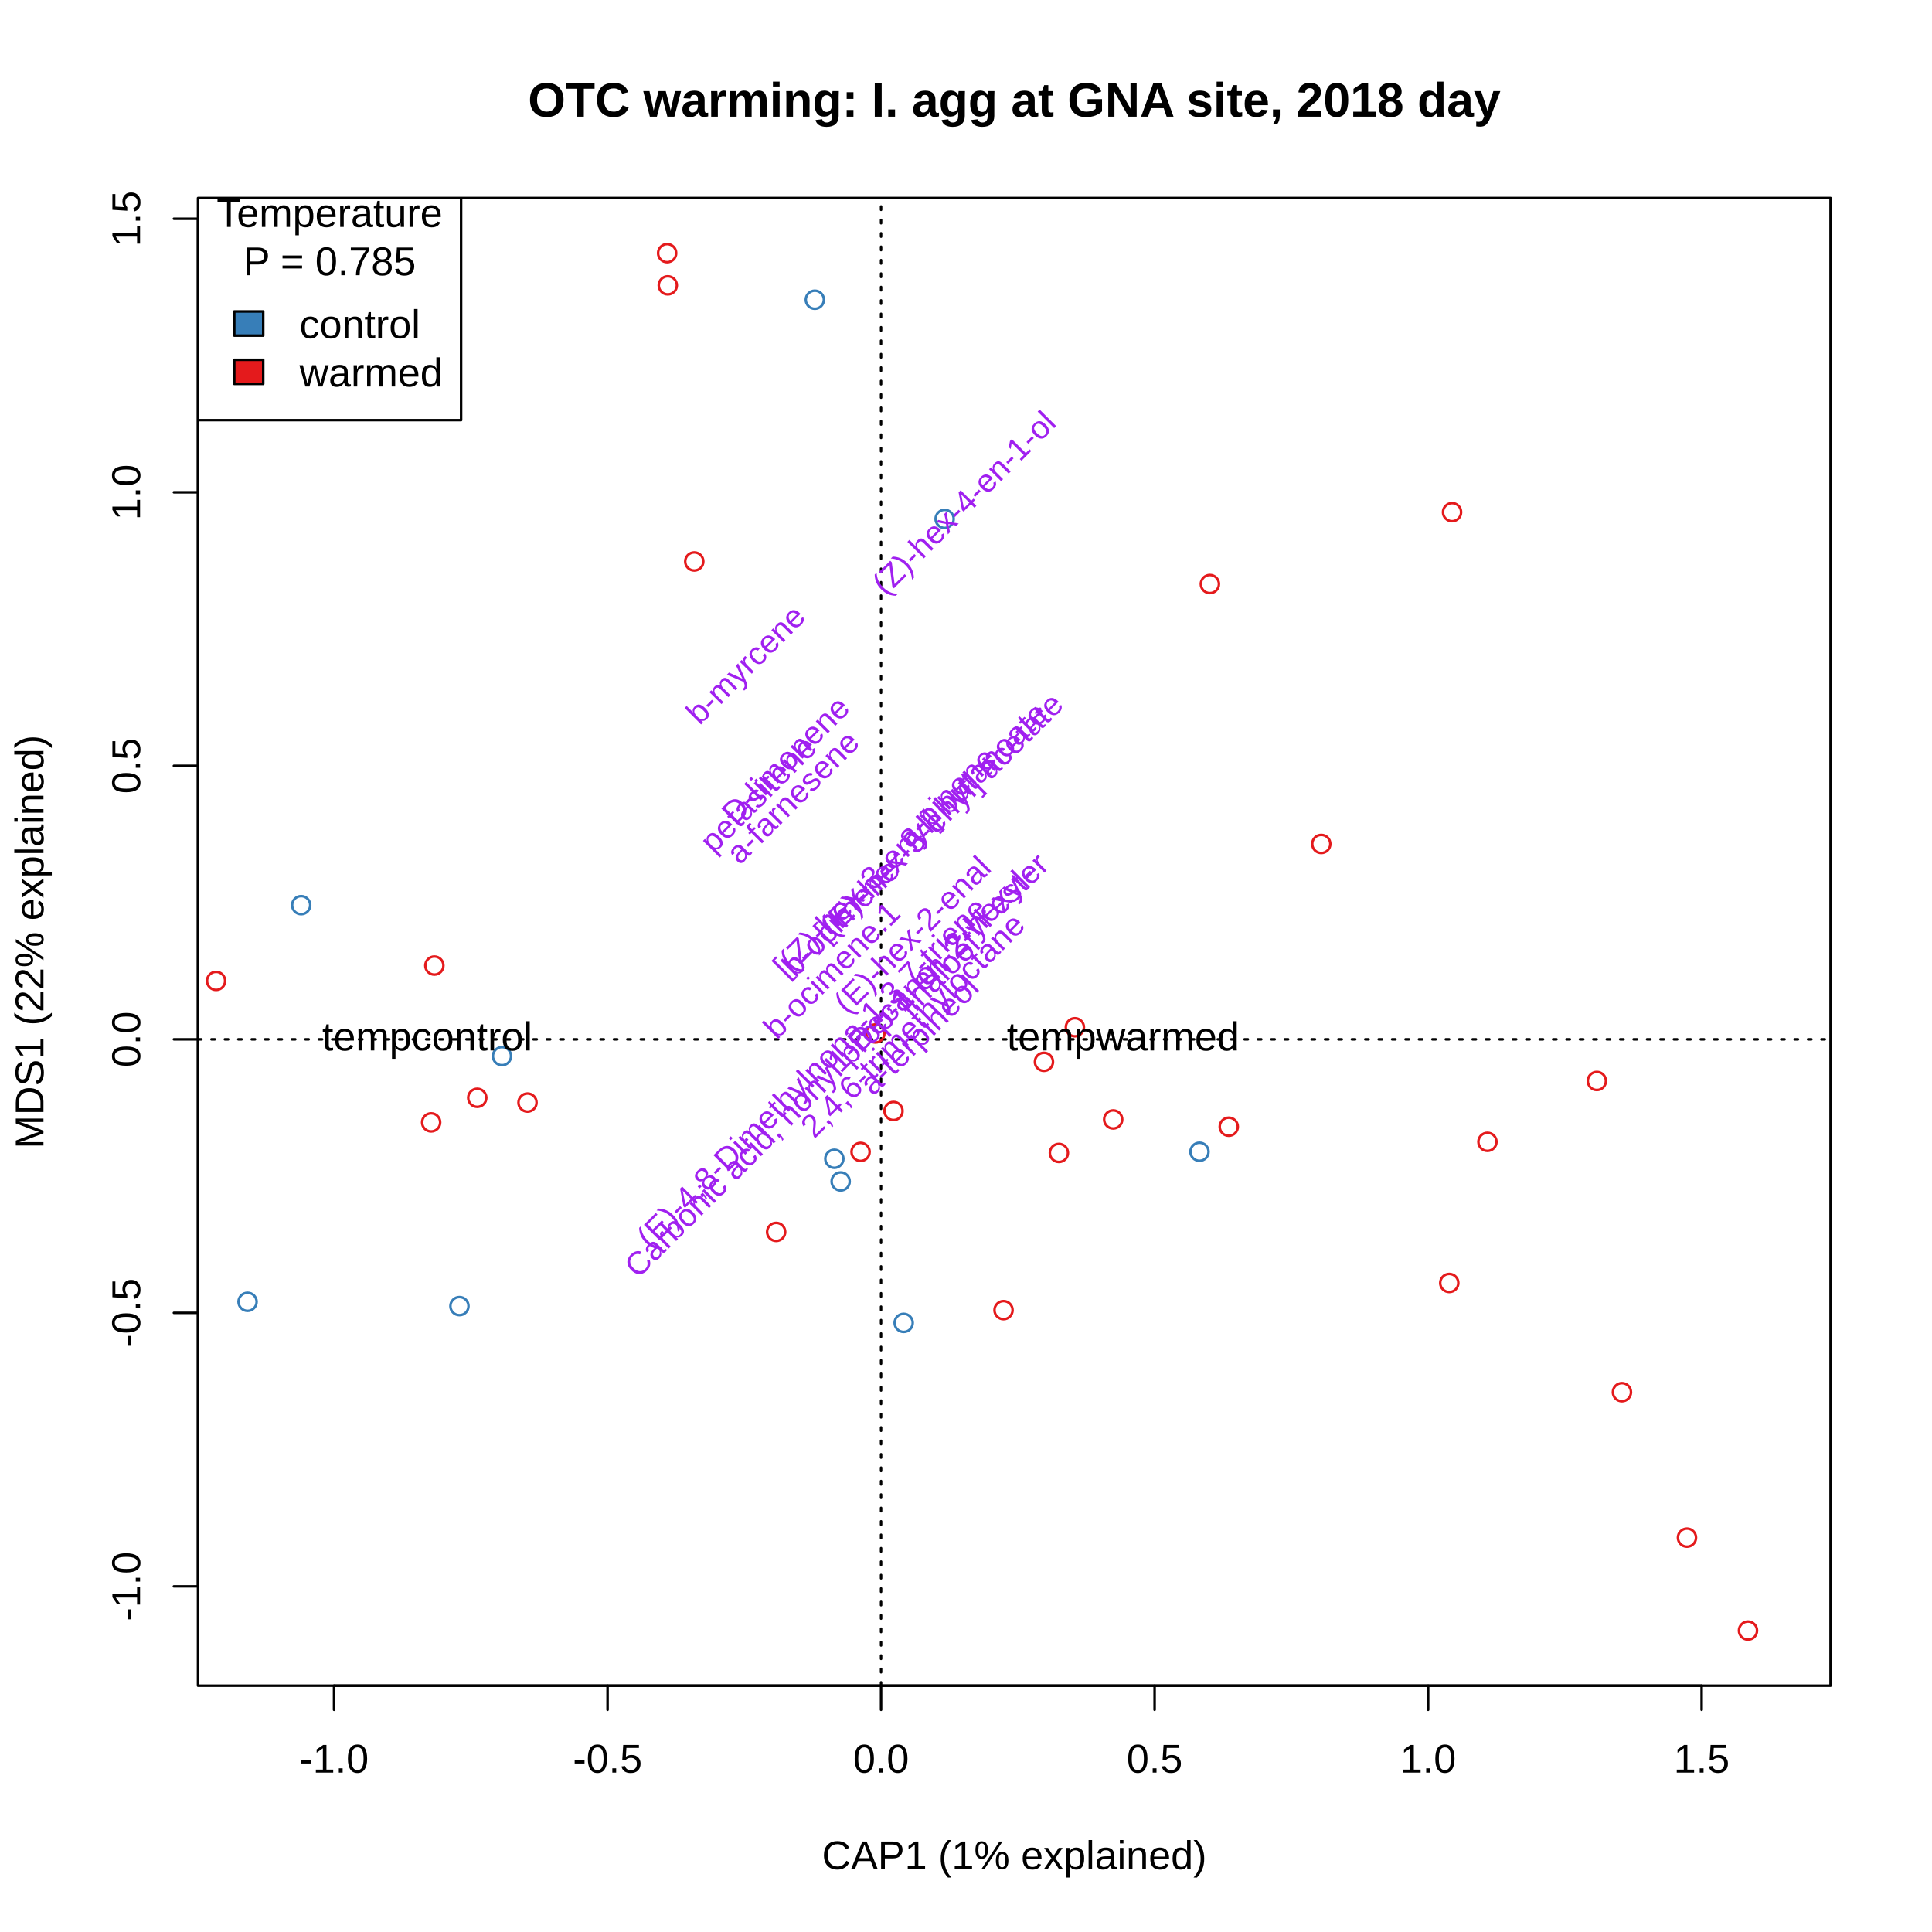
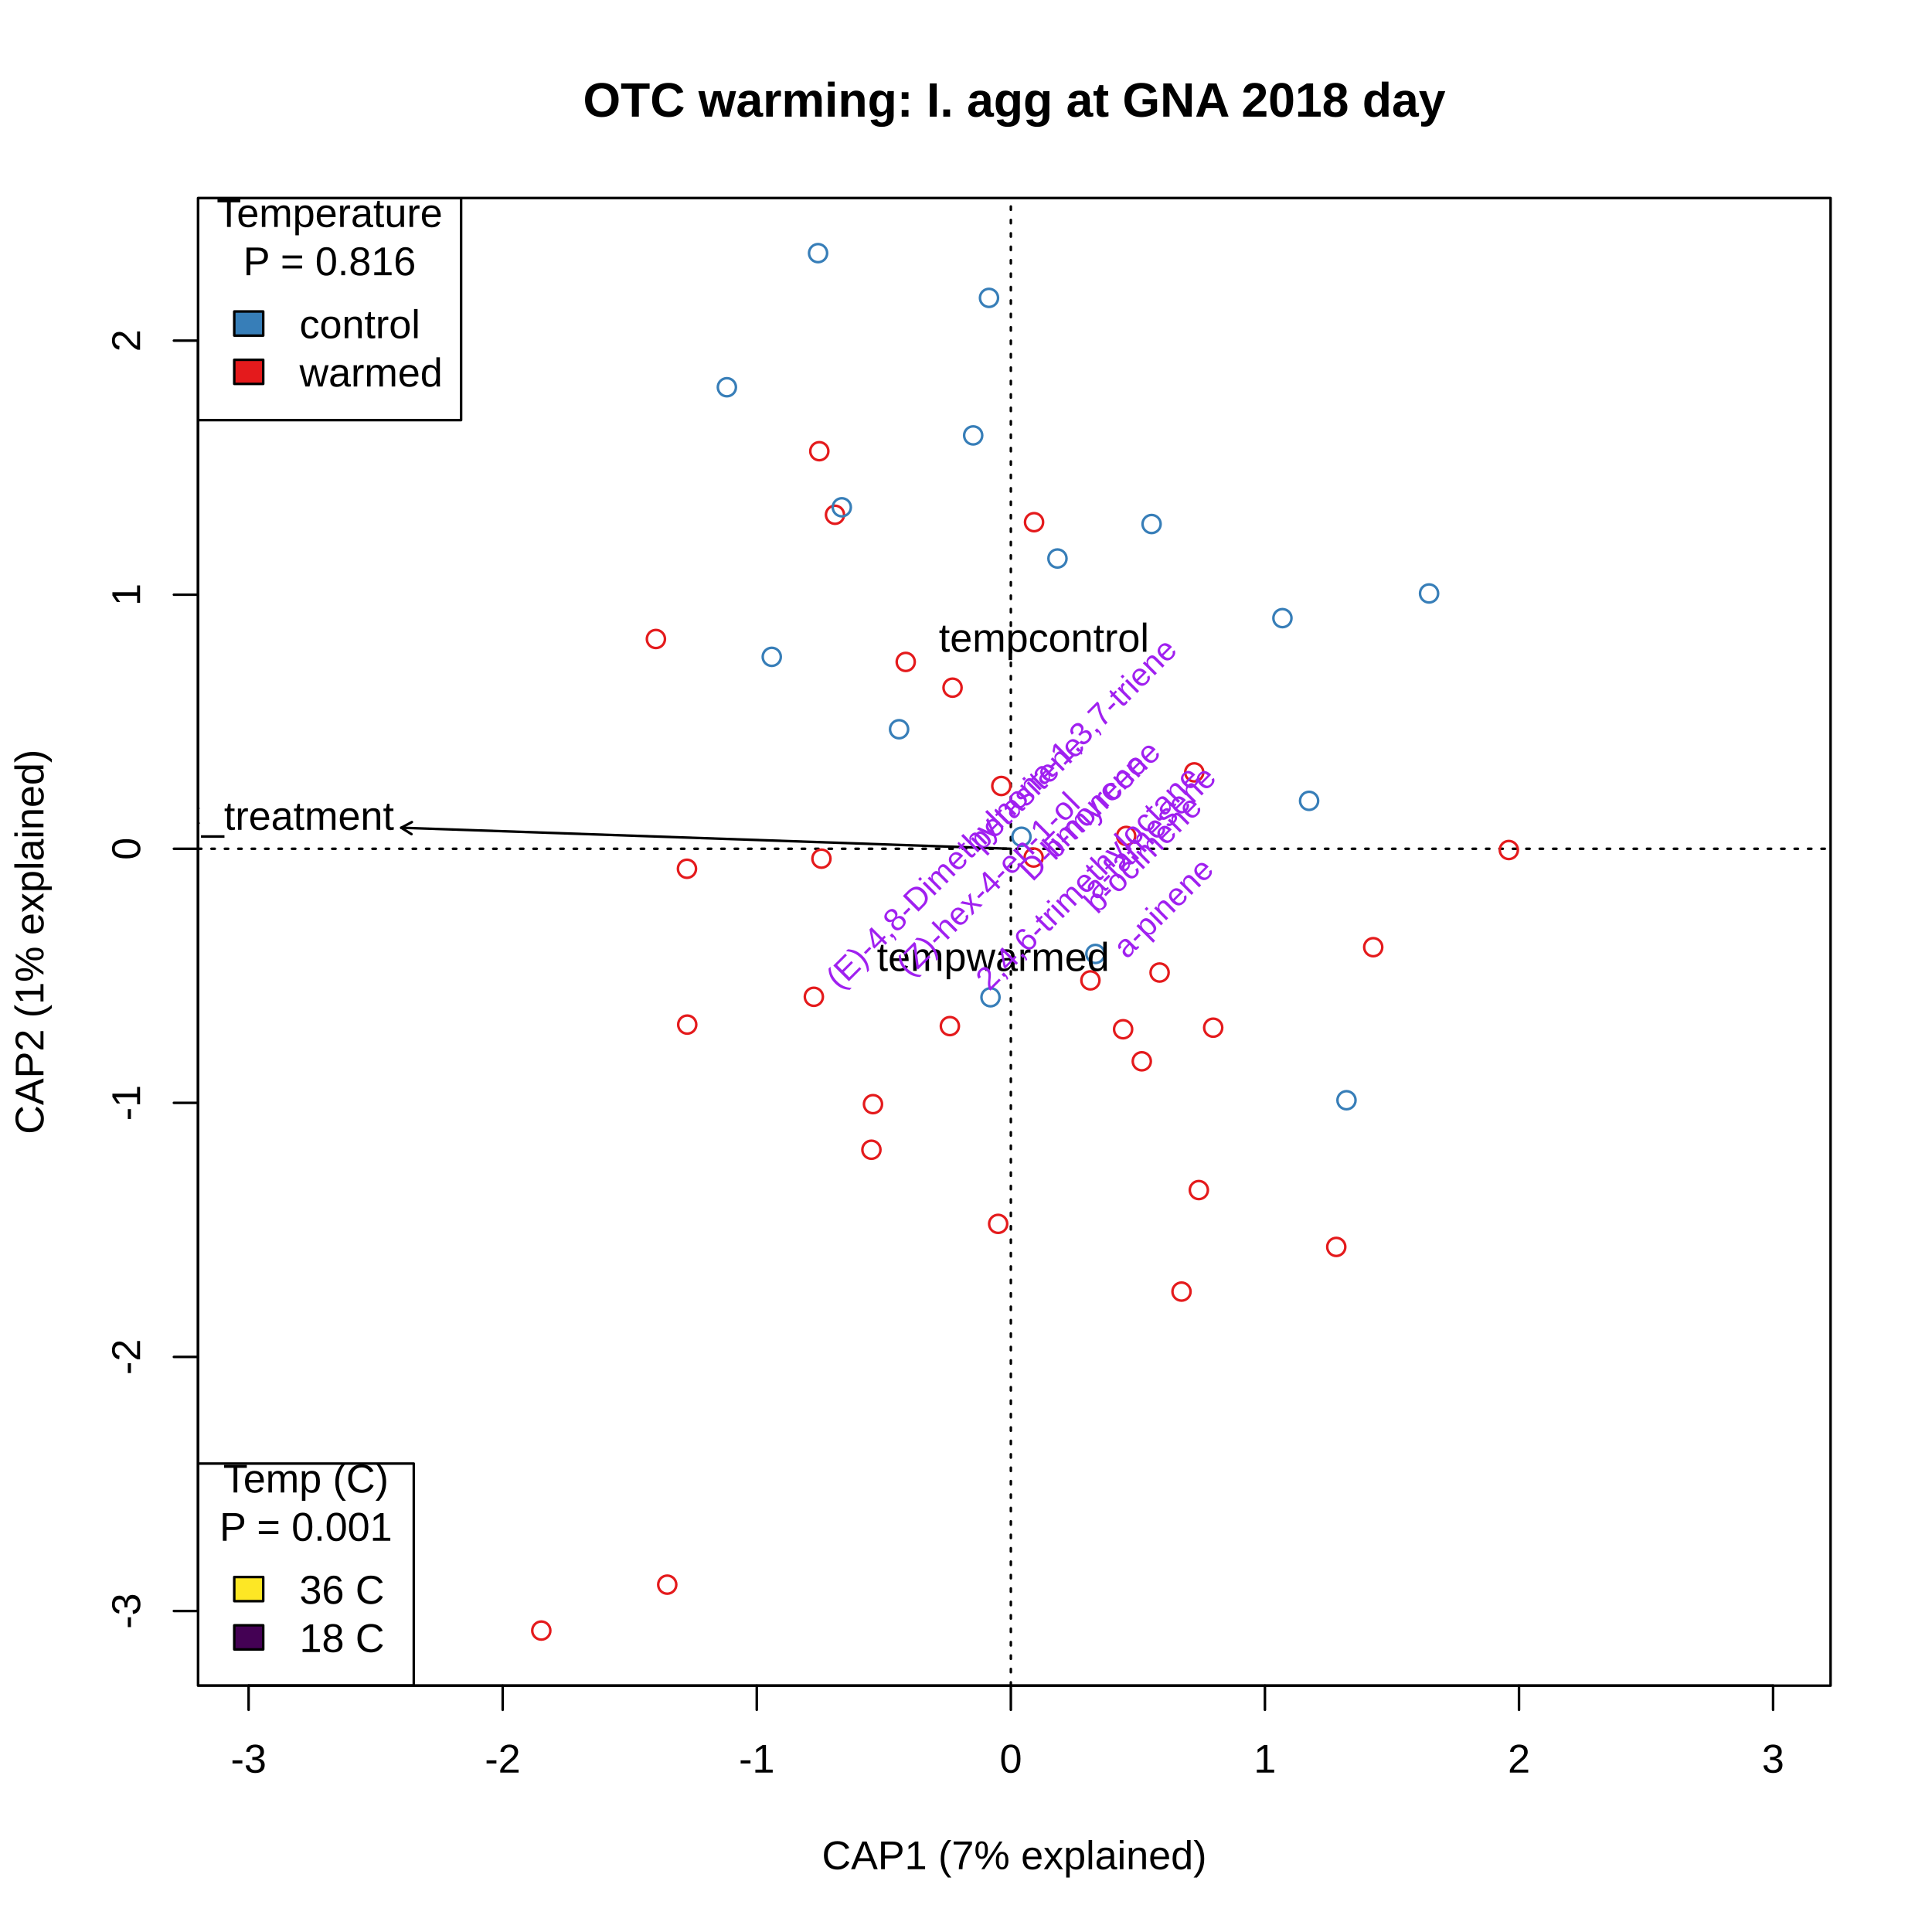
<svg xmlns="http://www.w3.org/2000/svg" class="svglite" width="576.00pt" height="576.00pt" viewBox="0 0 576.00 576.00">
  <defs>
    <style type="text/css">
    .svglite line, .svglite polyline, .svglite polygon, .svglite path, .svglite rect, .svglite circle {
      fill: none;
      stroke: #000000;
      stroke-linecap: round;
      stroke-linejoin: round;
      stroke-miterlimit: 10.00;
    }
    .svglite text {
      white-space: pre;
    }
  </style>
  </defs>
  <rect width="100%" height="100%" style="stroke: none; fill: #FFFFFF;" />
  <defs>
    <clipPath id="cpMC4wMHw1NzYuMDB8MC4wMHw1NzYuMDA=">
      <rect x="0.00" y="0.00" width="576.00" height="576.00" />
    </clipPath>
  </defs>
  <g clip-path="url(#cpMC4wMHw1NzYuMDB8MC4wMHw1NzYuMDA=)">
</g>
  <defs>
    <clipPath id="cpNTkuMDR8NTQ1Ljc2fDU5LjA0fDUwMi41Ng==">
      <rect x="59.04" y="59.04" width="486.72" height="443.52" />
    </clipPath>
  </defs>
  <g clip-path="url(#cpNTkuMDR8NTQ1Ljc2fDU5LjA0fDUwMi41Ng==)">
</g>
  <g clip-path="url(#cpMC4wMHw1NzYuMDB8MC4wMHw1NzYuMDA=)">
-     <line x1="99.59" y1="502.56" x2="507.32" y2="502.56" style="stroke-width: 0.75;" />
-     <line x1="99.59" y1="502.56" x2="99.59" y2="509.76" style="stroke-width: 0.75;" />
-     <line x1="181.14" y1="502.56" x2="181.14" y2="509.76" style="stroke-width: 0.75;" />
-     <line x1="262.68" y1="502.56" x2="262.68" y2="509.76" style="stroke-width: 0.75;" />
-     <line x1="344.23" y1="502.56" x2="344.23" y2="509.76" style="stroke-width: 0.75;" />
-     <line x1="425.78" y1="502.56" x2="425.78" y2="509.76" style="stroke-width: 0.75;" />
-     <line x1="507.32" y1="502.56" x2="507.32" y2="509.76" style="stroke-width: 0.75;" />
-     <text x="99.59" y="528.48" text-anchor="middle" style="font-size: 12.00px; font-family: &quot;Arial&quot;;">-1.0</text>
-     <text x="181.14" y="528.48" text-anchor="middle" style="font-size: 12.00px; font-family: &quot;Arial&quot;;">-0.5</text>
-     <text x="262.68" y="528.48" text-anchor="middle" style="font-size: 12.00px; font-family: &quot;Arial&quot;;">0.0</text>
-     <text x="344.23" y="528.48" text-anchor="middle" style="font-size: 12.00px; font-family: &quot;Arial&quot;;">0.5</text>
-     <text x="425.78" y="528.48" text-anchor="middle" style="font-size: 12.00px; font-family: &quot;Arial&quot;;">1.0</text>
-     <text x="507.32" y="528.48" text-anchor="middle" style="font-size: 12.00px; font-family: &quot;Arial&quot;;">1.5</text>
-     <line x1="59.04" y1="472.95" x2="59.04" y2="65.22" style="stroke-width: 0.75;" />
-     <line x1="59.04" y1="472.95" x2="51.84" y2="472.95" style="stroke-width: 0.75;" />
-     <line x1="59.04" y1="391.41" x2="51.84" y2="391.41" style="stroke-width: 0.75;" />
-     <line x1="59.04" y1="309.86" x2="51.84" y2="309.86" style="stroke-width: 0.75;" />
-     <line x1="59.04" y1="228.32" x2="51.84" y2="228.32" style="stroke-width: 0.75;" />
-     <line x1="59.04" y1="146.77" x2="51.84" y2="146.77" style="stroke-width: 0.75;" />
-     <line x1="59.04" y1="65.22" x2="51.84" y2="65.22" style="stroke-width: 0.75;" />
-     <text transform="translate(41.76,472.95) rotate(-90)" text-anchor="middle" style="font-size: 12.00px; font-family: &quot;Arial&quot;;">-1.0</text>
-     <text transform="translate(41.76,391.41) rotate(-90)" text-anchor="middle" style="font-size: 12.00px; font-family: &quot;Arial&quot;;">-0.5</text>
-     <text transform="translate(41.76,309.86) rotate(-90)" text-anchor="middle" style="font-size: 12.00px; font-family: &quot;Arial&quot;;">0.0</text>
-     <text transform="translate(41.76,228.32) rotate(-90)" text-anchor="middle" style="font-size: 12.00px; font-family: &quot;Arial&quot;;">0.5</text>
-     <text transform="translate(41.76,146.77) rotate(-90)" text-anchor="middle" style="font-size: 12.00px; font-family: &quot;Arial&quot;;">1.0</text>
-     <text transform="translate(41.76,65.22) rotate(-90)" text-anchor="middle" style="font-size: 12.00px; font-family: &quot;Arial&quot;;">1.5</text>
+     <line x1="74.12" y1="502.56" x2="528.62" y2="502.56" style="stroke-width: 0.75;" />
+     <line x1="74.12" y1="502.56" x2="74.12" y2="509.76" style="stroke-width: 0.75;" />
+     <line x1="149.87" y1="502.56" x2="149.87" y2="509.76" style="stroke-width: 0.75;" />
+     <line x1="225.62" y1="502.56" x2="225.62" y2="509.76" style="stroke-width: 0.75;" />
+     <line x1="301.37" y1="502.56" x2="301.37" y2="509.76" style="stroke-width: 0.75;" />
+     <line x1="377.12" y1="502.56" x2="377.12" y2="509.76" style="stroke-width: 0.75;" />
+     <line x1="452.87" y1="502.56" x2="452.87" y2="509.76" style="stroke-width: 0.75;" />
+     <line x1="528.62" y1="502.56" x2="528.62" y2="509.76" style="stroke-width: 0.75;" />
+     <text x="74.12" y="528.48" text-anchor="middle" style="font-size: 12.00px; font-family: &quot;Arial&quot;;">-3</text>
+     <text x="149.87" y="528.48" text-anchor="middle" style="font-size: 12.00px; font-family: &quot;Arial&quot;;">-2</text>
+     <text x="225.62" y="528.48" text-anchor="middle" style="font-size: 12.00px; font-family: &quot;Arial&quot;;">-1</text>
+     <text x="301.37" y="528.48" text-anchor="middle" style="font-size: 12.00px; font-family: &quot;Arial&quot;;">0</text>
+     <text x="377.12" y="528.48" text-anchor="middle" style="font-size: 12.00px; font-family: &quot;Arial&quot;;">1</text>
+     <text x="452.87" y="528.48" text-anchor="middle" style="font-size: 12.00px; font-family: &quot;Arial&quot;;">2</text>
+     <text x="528.62" y="528.48" text-anchor="middle" style="font-size: 12.00px; font-family: &quot;Arial&quot;;">3</text>
+     <line x1="59.04" y1="480.30" x2="59.04" y2="101.55" style="stroke-width: 0.75;" />
+     <line x1="59.04" y1="480.30" x2="51.84" y2="480.30" style="stroke-width: 0.75;" />
+     <line x1="59.04" y1="404.55" x2="51.84" y2="404.55" style="stroke-width: 0.75;" />
+     <line x1="59.04" y1="328.80" x2="51.84" y2="328.80" style="stroke-width: 0.75;" />
+     <line x1="59.04" y1="253.05" x2="51.84" y2="253.05" style="stroke-width: 0.75;" />
+     <line x1="59.04" y1="177.30" x2="51.84" y2="177.30" style="stroke-width: 0.75;" />
+     <line x1="59.04" y1="101.55" x2="51.84" y2="101.55" style="stroke-width: 0.75;" />
+     <text transform="translate(41.76,480.30) rotate(-90)" text-anchor="middle" style="font-size: 12.00px; font-family: &quot;Arial&quot;;">-3</text>
+     <text transform="translate(41.76,404.55) rotate(-90)" text-anchor="middle" style="font-size: 12.00px; font-family: &quot;Arial&quot;;">-2</text>
+     <text transform="translate(41.76,328.80) rotate(-90)" text-anchor="middle" style="font-size: 12.00px; font-family: &quot;Arial&quot;;">-1</text>
+     <text transform="translate(41.76,253.05) rotate(-90)" text-anchor="middle" style="font-size: 12.00px; font-family: &quot;Arial&quot;;">0</text>
+     <text transform="translate(41.76,177.30) rotate(-90)" text-anchor="middle" style="font-size: 12.00px; font-family: &quot;Arial&quot;;">1</text>
+     <text transform="translate(41.76,101.55) rotate(-90)" text-anchor="middle" style="font-size: 12.00px; font-family: &quot;Arial&quot;;">2</text>
    <polygon points="59.04,502.56 545.76,502.56 545.76,59.04 59.04,59.04 " style="stroke-width: 0.75;" />
-     <text x="302.40" y="557.28" text-anchor="middle" style="font-size: 12.00px; font-family: &quot;Arial&quot;;">CAP1 (1% explained)</text>
-     <text transform="translate(12.96,280.80) rotate(-90)" text-anchor="middle" style="font-size: 12.00px; font-family: &quot;Arial&quot;;">MDS1 (22% explained)</text>
+     <text x="302.40" y="557.28" text-anchor="middle" style="font-size: 12.00px; font-family: &quot;Arial&quot;;">CAP1 (7% explained)</text>
+     <text transform="translate(12.96,280.80) rotate(-90)" text-anchor="middle" style="font-size: 12.00px; font-family: &quot;Arial&quot;;">CAP2 (1% explained)</text>
  </g>
  <g clip-path="url(#cpNTkuMDR8NTQ1Ljc2fDU5LjA0fDUwMi41Ng==)">
-     <line x1="59.04" y1="309.86" x2="545.76" y2="309.86" style="stroke-width: 0.75; stroke-dasharray: 1.00,3.00;" />
-     <line x1="262.68" y1="502.56" x2="262.68" y2="59.04" style="stroke-width: 0.75; stroke-dasharray: 1.00,3.00;" />
+     <line x1="59.04" y1="253.05" x2="545.76" y2="253.05" style="stroke-width: 0.75; stroke-dasharray: 1.00,3.00;" />
+     <line x1="301.37" y1="502.56" x2="301.37" y2="59.04" style="stroke-width: 0.75; stroke-dasharray: 1.00,3.00;" />
  </g>
  <g clip-path="url(#cpMC4wMHw1NzYuMDB8MC4wMHw1NzYuMDA=)">
-     <text x="302.40" y="34.77" text-anchor="middle" style="font-size: 14.40px; font-weight: bold; font-family: &quot;Arial&quot;;">OTC warming: I. agg at GNA site, 2018 day</text>
+     <text x="302.40" y="34.77" text-anchor="middle" style="font-size: 14.40px; font-weight: bold; font-family: &quot;Arial&quot;;">OTC warming: I. agg at GNA 2018 day</text>
  </g>
  <g clip-path="url(#cpNTkuMDR8NTQ1Ljc2fDU5LjA0fDUwMi41Ng==)">
    <rect x="59.04" y="59.04" width="78.43" height="66.22" style="stroke-width: 0.75;" />
    <rect x="69.84" y="92.86" width="8.64" height="7.20" style="stroke-width: 0.75; fill: #377EB8;" />
    <rect x="69.84" y="107.26" width="8.64" height="7.20" style="stroke-width: 0.75; fill: #E41A1C;" />
    <text x="98.26" y="67.66" text-anchor="middle" style="font-size: 12.00px; font-family: &quot;Arial&quot;;">Temperature </text>
-     <text x="98.26" y="82.06" text-anchor="middle" style="font-size: 12.00px; font-family: &quot;Arial&quot;;">P = 0.785</text>
+     <text x="98.26" y="82.06" text-anchor="middle" style="font-size: 12.00px; font-family: &quot;Arial&quot;;">P = 0.816</text>
    <text x="89.28" y="100.83" style="font-size: 12.00px; font-family: &quot;Arial&quot;;">control</text>
    <text x="89.28" y="115.23" style="font-size: 12.00px; font-family: &quot;Arial&quot;;">warmed</text>
-     <circle cx="250.63" cy="352.23" r="2.70" style="stroke-width: 0.75; stroke: #377EB8;" />
-     <circle cx="89.79" cy="269.86" r="2.70" style="stroke-width: 0.75; stroke: #377EB8;" />
-     <circle cx="939.14" cy="450.06" r="2.70" style="stroke-width: 0.75; stroke: #E41A1C;" />
-     <circle cx="44.44" cy="428.07" r="2.70" style="stroke-width: 0.75; stroke: #377EB8;" />
-     <circle cx="136.98" cy="389.40" r="2.70" style="stroke-width: 0.75; stroke: #377EB8;" />
-     <circle cx="269.42" cy="394.40" r="2.70" style="stroke-width: 0.75; stroke: #377EB8;" />
-     <circle cx="357.61" cy="343.38" r="2.70" style="stroke-width: 0.75; stroke: #377EB8;" />
-     <circle cx="248.75" cy="345.47" r="2.70" style="stroke-width: 0.75; stroke: #377EB8;" />
-     <circle cx="281.63" cy="154.70" r="2.70" style="stroke-width: 0.75; stroke: #377EB8;" />
-     <circle cx="-87.42" cy="228.88" r="2.70" style="stroke-width: 0.75; stroke: #377EB8;" />
-     <circle cx="-1.77" cy="153.07" r="2.70" style="stroke-width: 0.75; stroke: #377EB8;" />
-     <circle cx="242.93" cy="89.36" r="2.70" style="stroke-width: 0.75; stroke: #377EB8;" />
-     <circle cx="73.81" cy="388.12" r="2.70" style="stroke-width: 0.75; stroke: #377EB8;" />
-     <circle cx="366.34" cy="335.91" r="2.70" style="stroke-width: 0.75; stroke: #E41A1C;" />
-     <circle cx="256.57" cy="343.42" r="2.70" style="stroke-width: 0.75; stroke: #E41A1C;" />
-     <circle cx="20.55" cy="230.49" r="2.70" style="stroke-width: 0.75; stroke: #E41A1C;" />
-     <circle cx="64.42" cy="292.44" r="2.70" style="stroke-width: 0.75; stroke: #E41A1C;" />
-     <circle cx="142.29" cy="327.29" r="2.70" style="stroke-width: 0.75; stroke: #E41A1C;" />
-     <circle cx="266.39" cy="331.22" r="2.70" style="stroke-width: 0.75; stroke: #E41A1C;" />
-     <circle cx="483.56" cy="415.06" r="2.70" style="stroke-width: 0.75; stroke: #E41A1C;" />
-     <circle cx="502.95" cy="458.42" r="2.70" style="stroke-width: 0.75; stroke: #E41A1C;" />
-     <circle cx="311.24" cy="316.57" r="2.70" style="stroke-width: 0.75; stroke: #E41A1C;" />
-     <circle cx="443.46" cy="340.42" r="2.70" style="stroke-width: 0.75; stroke: #E41A1C;" />
-     <circle cx="260.98" cy="308.11" r="2.70" style="stroke-width: 0.75; stroke: #E41A1C;" />
-     <circle cx="521.14" cy="486.13" r="2.70" style="stroke-width: 0.75; stroke: #E41A1C;" />
-     <circle cx="320.46" cy="306.26" r="2.70" style="stroke-width: 0.75; stroke: #E41A1C;" />
-     <circle cx="476.08" cy="322.27" r="2.70" style="stroke-width: 0.75; stroke: #E41A1C;" />
-     <circle cx="198.90" cy="75.47" r="2.70" style="stroke-width: 0.75; stroke: #E41A1C;" />
-     <circle cx="15.75" cy="443.70" r="2.70" style="stroke-width: 0.75; stroke: #377EB8;" />
-     <circle cx="331.88" cy="333.74" r="2.70" style="stroke-width: 0.75; stroke: #E41A1C;" />
-     <circle cx="129.50" cy="287.87" r="2.70" style="stroke-width: 0.75; stroke: #E41A1C;" />
-     <circle cx="231.40" cy="367.28" r="2.70" style="stroke-width: 0.75; stroke: #E41A1C;" />
-     <circle cx="299.19" cy="390.60" r="2.70" style="stroke-width: 0.75; stroke: #E41A1C;" />
-     <circle cx="157.27" cy="328.71" r="2.70" style="stroke-width: 0.75; stroke: #E41A1C;" />
-     <circle cx="8.16" cy="325.20" r="2.70" style="stroke-width: 0.75; stroke: #377EB8;" />
-     <circle cx="-41.98" cy="337.07" r="2.70" style="stroke-width: 0.75; stroke: #377EB8;" />
-     <circle cx="206.99" cy="167.39" r="2.70" style="stroke-width: 0.75; stroke: #E41A1C;" />
-     <circle cx="315.70" cy="343.73" r="2.70" style="stroke-width: 0.75; stroke: #E41A1C;" />
-     <circle cx="199.10" cy="85.07" r="2.70" style="stroke-width: 0.75; stroke: #E41A1C;" />
-     <circle cx="851.43" cy="356.35" r="2.70" style="stroke-width: 0.75; stroke: #E41A1C;" />
-     <circle cx="149.66" cy="314.87" r="2.70" style="stroke-width: 0.75; stroke: #377EB8;" />
-     <circle cx="432.08" cy="382.50" r="2.70" style="stroke-width: 0.75; stroke: #E41A1C;" />
-     <circle cx="360.71" cy="174.12" r="2.70" style="stroke-width: 0.75; stroke: #E41A1C;" />
-     <circle cx="128.54" cy="334.62" r="2.70" style="stroke-width: 0.75; stroke: #E41A1C;" />
-     <circle cx="432.91" cy="152.69" r="2.70" style="stroke-width: 0.75; stroke: #E41A1C;" />
-     <circle cx="393.92" cy="251.61" r="2.70" style="stroke-width: 0.75; stroke: #E41A1C;" />
-     <text x="127.40" y="313.17" text-anchor="middle" style="font-size: 12.00px; font-family: &quot;Arial&quot;;">tempcontrol</text>
-     <text x="334.84" y="313.17" text-anchor="middle" style="font-size: 12.00px; font-family: &quot;Arial&quot;;">tempwarmed</text>
-     <text transform="translate(238.65,239.96) rotate(-45)" text-anchor="middle" style="font-size: 9.60px;fill: #A020F0; font-family: &quot;Arial&quot;;">a-farnesene</text>
-     <text transform="translate(224.61,200.40) rotate(-45)" text-anchor="middle" style="font-size: 9.60px;fill: #A020F0; font-family: &quot;Arial&quot;;">b-myrcene</text>
-     <text transform="translate(252.97,275.89) rotate(-45)" text-anchor="middle" style="font-size: 9.60px;fill: #A020F0; font-family: &quot;Arial&quot;;">b-ocimene</text>
-     <text transform="translate(264.55,311.73) rotate(-45)" text-anchor="middle" style="font-size: 9.60px;fill: none; font-family: &quot;Arial&quot;;">.gamma.-Terpinene</text>
-     <text transform="translate(284.39,239.99) rotate(-45)" text-anchor="middle" style="font-size: 9.60px;fill: #A020F0; font-family: &quot;Arial&quot;;">a-pinene</text>
-     <text transform="translate(264.55,311.73) rotate(-45)" text-anchor="middle" style="font-size: 9.60px;fill: none; font-family: &quot;Arial&quot;;">bergamotene</text>
-     <text transform="translate(268.90,266.31) rotate(-45)" text-anchor="middle" style="font-size: 9.60px;fill: none; font-family: &quot;Arial&quot;;">(E)-4-oxohex-2-enal  </text>
-     <text transform="translate(244.38,322.08) rotate(-45)" text-anchor="middle" style="font-size: 9.60px;fill: #A020F0; font-family: &quot;Arial&quot;;">(E)-4,8-Dimethylnona-1,3,7-triene</text>
-     <text transform="translate(280.02,290.77) rotate(-45)" text-anchor="middle" style="font-size: 9.60px;fill: #A020F0; font-family: &quot;Arial&quot;;">1-Decanol, 2-hexyl-</text>
-     <text transform="translate(259.16,256.46) rotate(-45)" text-anchor="middle" style="font-size: 9.60px;fill: none; font-family: &quot;Arial&quot;;">2-ethylhexan-1-ol  </text>
-     <text transform="translate(274.31,280.96) rotate(-45)" text-anchor="middle" style="font-size: 9.60px;fill: #A020F0; font-family: &quot;Arial&quot;;">(E)-hex-2-enal  </text>
-     <text transform="translate(265.69,292.08) rotate(-45)" text-anchor="middle" style="font-size: 9.60px;fill: none; font-family: &quot;Arial&quot;;">(2E)-2,7-dimethylocta-2,6-dien-1-ol  </text>
-     <text transform="translate(264.81,311.99) rotate(-45)" text-anchor="middle" style="font-size: 9.60px;fill: none; font-family: &quot;Arial&quot;;">(E)-hex-3-en-1-ol</text>
-     <text transform="translate(282.10,246.02) rotate(-45)" text-anchor="middle" style="font-size: 9.60px;fill: #A020F0; font-family: &quot;Arial&quot;;">[(E)-hex-3-enyl] acetate</text>
-     <text transform="translate(264.55,311.73) rotate(-45)" text-anchor="middle" style="font-size: 9.60px;fill: none; font-family: &quot;Arial&quot;;">pseudoionone</text>
-     <text transform="translate(289.69,152.22) rotate(-45)" text-anchor="middle" style="font-size: 9.60px;fill: #A020F0; font-family: &quot;Arial&quot;;">(Z)-hex-4-en-1-ol</text>
-     <text transform="translate(273.65,252.62) rotate(-45)" text-anchor="middle" style="font-size: 9.60px;fill: #A020F0; font-family: &quot;Arial&quot;;">[(Z)-hex-3-enyl] butanoate</text>
-     <text transform="translate(251.70,319.88) rotate(-45)" text-anchor="middle" style="font-size: 9.60px;fill: #A020F0; font-family: &quot;Arial&quot;;">Carbonic acid, nonyl prop-1-en-2-yl ester</text>
-     <text transform="translate(259.84,113.87) rotate(-45)" text-anchor="middle" style="font-size: 9.60px;fill: none; font-family: &quot;Arial&quot;;">b-caryophyllene</text>
-     <text transform="translate(236.53,228.91) rotate(-45)" text-anchor="middle" style="font-size: 9.60px;fill: #A020F0; font-family: &quot;Arial&quot;;">D-limonene</text>
-     <text transform="translate(264.55,311.73) rotate(-45)" text-anchor="middle" style="font-size: 9.60px;fill: none; font-family: &quot;Arial&quot;;">Dodecane, 4,6-dimethyl-</text>
-     <text transform="translate(276.33,310.94) rotate(-45)" text-anchor="middle" style="font-size: 9.60px;fill: #A020F0; font-family: &quot;Arial&quot;;">a-terpineol</text>
-     <text transform="translate(282.15,292.79) rotate(-45)" text-anchor="middle" style="font-size: 9.60px;fill: #A020F0; font-family: &quot;Arial&quot;;">linalool</text>
-     <text transform="translate(274.43,307.99) rotate(-45)" text-anchor="middle" style="font-size: 9.60px;fill: #A020F0; font-family: &quot;Arial&quot;;">2,4,6-trimethyloctane  </text>
-     <text transform="translate(270.54,311.16) rotate(-45)" text-anchor="middle" style="font-size: 9.60px;fill: none; font-family: &quot;Arial&quot;;">Octane, 3,5-dimethyl-</text>
-     <text transform="translate(270.22,291.82) rotate(-45)" text-anchor="middle" style="font-size: 9.60px;fill: none; font-family: &quot;Arial&quot;;">Octanoic acid</text>
-     <text transform="translate(228.38,239.05) rotate(-45)" text-anchor="middle" style="font-size: 9.60px;fill: #A020F0; font-family: &quot;Arial&quot;;">petasitene</text>
-     <text transform="translate(250.27,291.52) rotate(-45)" text-anchor="middle" style="font-size: 9.60px;fill: #A020F0; font-family: &quot;Arial&quot;;">b-ocimene.1</text>
-     <text transform="translate(264.55,311.73) rotate(-45)" text-anchor="middle" style="font-size: 9.60px;fill: none; font-family: &quot;Arial&quot;;">3-methylbutanal oxime</text>
+     <rect x="59.04" y="436.34" width="64.32" height="66.22" style="stroke-width: 0.75;" />
+     <rect x="69.84" y="470.16" width="8.64" height="7.20" style="stroke-width: 0.75; fill: #FDE725;" />
+     <rect x="69.84" y="484.56" width="8.64" height="7.20" style="stroke-width: 0.75; fill: #440154;" />
+     <text x="91.20" y="444.96" text-anchor="middle" style="font-size: 12.00px; font-family: &quot;Arial&quot;;">Temp (C) </text>
+     <text x="91.20" y="459.36" text-anchor="middle" style="font-size: 12.00px; font-family: &quot;Arial&quot;;">P = 0.001</text>
+     <text x="89.28" y="478.13" style="font-size: 12.00px; font-family: &quot;Arial&quot;;">36  C</text>
+     <text x="89.28" y="492.53" style="font-size: 12.00px; font-family: &quot;Arial&quot;;">18  C</text>
+     <circle cx="304.53" cy="249.47" r="2.70" style="stroke-width: 0.75; stroke: #377EB8;" />
+     <circle cx="390.29" cy="238.76" r="2.70" style="stroke-width: 0.75; stroke: #377EB8;" />
+     <circle cx="161.38" cy="486.13" r="2.70" style="stroke-width: 0.75; stroke: #E41A1C;" />
+     <circle cx="290.14" cy="129.81" r="2.70" style="stroke-width: 0.75; stroke: #377EB8;" />
+     <circle cx="216.71" cy="115.45" r="2.70" style="stroke-width: 0.75; stroke: #377EB8;" />
+     <circle cx="230.09" cy="195.83" r="2.70" style="stroke-width: 0.75; stroke: #377EB8;" />
+     <circle cx="295.30" cy="297.32" r="2.70" style="stroke-width: 0.75; stroke: #377EB8;" />
+     <circle cx="268.05" cy="217.41" r="2.70" style="stroke-width: 0.75; stroke: #377EB8;" />
+     <circle cx="326.58" cy="284.40" r="2.70" style="stroke-width: 0.75; stroke: #377EB8;" />
+     <circle cx="426.06" cy="176.93" r="2.70" style="stroke-width: 0.75; stroke: #377EB8;" />
+     <circle cx="382.34" cy="184.29" r="2.70" style="stroke-width: 0.75; stroke: #377EB8;" />
+     <circle cx="401.44" cy="328.02" r="2.70" style="stroke-width: 0.75; stroke: #377EB8;" />
+     <circle cx="315.27" cy="166.51" r="2.70" style="stroke-width: 0.75; stroke: #377EB8;" />
+     <circle cx="357.42" cy="354.80" r="2.70" style="stroke-width: 0.75; stroke: #E41A1C;" />
+     <circle cx="308.17" cy="255.66" r="2.70" style="stroke-width: 0.75; stroke: #E41A1C;" />
+     <circle cx="449.84" cy="253.42" r="2.70" style="stroke-width: 0.75; stroke: #E41A1C;" />
+     <circle cx="308.29" cy="155.68" r="2.70" style="stroke-width: 0.75; stroke: #E41A1C;" />
+     <circle cx="409.41" cy="282.39" r="2.70" style="stroke-width: 0.75; stroke: #E41A1C;" />
+     <circle cx="361.70" cy="306.39" r="2.70" style="stroke-width: 0.75; stroke: #E41A1C;" />
+     <circle cx="297.59" cy="364.88" r="2.70" style="stroke-width: 0.75; stroke: #E41A1C;" />
+     <circle cx="259.80" cy="342.78" r="2.70" style="stroke-width: 0.75; stroke: #E41A1C;" />
+     <circle cx="334.84" cy="306.86" r="2.70" style="stroke-width: 0.75; stroke: #E41A1C;" />
+     <circle cx="242.64" cy="297.18" r="2.70" style="stroke-width: 0.75; stroke: #E41A1C;" />
+     <circle cx="345.72" cy="289.95" r="2.70" style="stroke-width: 0.75; stroke: #E41A1C;" />
+     <circle cx="204.89" cy="305.47" r="2.70" style="stroke-width: 0.75; stroke: #E41A1C;" />
+     <circle cx="340.41" cy="316.41" r="2.70" style="stroke-width: 0.75; stroke: #E41A1C;" />
+     <circle cx="260.27" cy="329.19" r="2.70" style="stroke-width: 0.75; stroke: #E41A1C;" />
+     <circle cx="283.99" cy="205.02" r="2.70" style="stroke-width: 0.75; stroke: #E41A1C;" />
+     <circle cx="243.90" cy="75.47" r="2.70" style="stroke-width: 0.75; stroke: #377EB8;" />
+     <circle cx="398.39" cy="371.75" r="2.70" style="stroke-width: 0.75; stroke: #E41A1C;" />
+     <circle cx="356.05" cy="230.27" r="2.70" style="stroke-width: 0.75; stroke: #E41A1C;" />
+     <circle cx="298.53" cy="234.33" r="2.70" style="stroke-width: 0.75; stroke: #E41A1C;" />
+     <circle cx="325.09" cy="292.28" r="2.70" style="stroke-width: 0.75; stroke: #E41A1C;" />
+     <circle cx="248.94" cy="153.47" r="2.70" style="stroke-width: 0.75; stroke: #E41A1C;" />
+     <circle cx="343.33" cy="156.23" r="2.70" style="stroke-width: 0.75; stroke: #377EB8;" />
+     <circle cx="294.86" cy="88.81" r="2.70" style="stroke-width: 0.75; stroke: #377EB8;" />
+     <circle cx="270.03" cy="197.34" r="2.70" style="stroke-width: 0.75; stroke: #E41A1C;" />
+     <circle cx="195.55" cy="190.51" r="2.70" style="stroke-width: 0.75; stroke: #E41A1C;" />
+     <circle cx="335.75" cy="249.22" r="2.70" style="stroke-width: 0.75; stroke: #E41A1C;" />
+     <circle cx="198.93" cy="472.44" r="2.70" style="stroke-width: 0.75; stroke: #E41A1C;" />
+     <circle cx="250.97" cy="151.24" r="2.70" style="stroke-width: 0.75; stroke: #377EB8;" />
+     <circle cx="204.81" cy="259.01" r="2.70" style="stroke-width: 0.75; stroke: #E41A1C;" />
+     <circle cx="244.90" cy="256.00" r="2.70" style="stroke-width: 0.75; stroke: #E41A1C;" />
+     <circle cx="244.27" cy="134.52" r="2.70" style="stroke-width: 0.75; stroke: #E41A1C;" />
+     <circle cx="352.25" cy="385.07" r="2.70" style="stroke-width: 0.75; stroke: #E41A1C;" />
+     <circle cx="283.19" cy="305.92" r="2.70" style="stroke-width: 0.75; stroke: #E41A1C;" />
+     <text x="311.24" y="194.31" text-anchor="middle" style="font-size: 12.00px; font-family: &quot;Arial&quot;;">tempcontrol</text>
+     <text x="296.10" y="289.46" text-anchor="middle" style="font-size: 12.00px; font-family: &quot;Arial&quot;;">tempwarmed</text>
+     <line x1="301.37" y1="253.05" x2="119.62" y2="246.78" style="stroke-width: 0.75;" />
+     <polyline points="122.80,245.09 119.62,246.78 122.68,248.69 " style="stroke-width: 0.75;" />
+     <text x="49.44" y="247.40" text-anchor="middle" style="font-size: 12.00px; font-family: &quot;Arial&quot;;">mean_temp_C_treatment</text>
+     <text transform="translate(344.97,250.45) rotate(-45)" text-anchor="middle" style="font-size: 9.60px;fill: #A020F0; font-family: &quot;Arial&quot;;">a-farnesene</text>
+     <text transform="translate(330.47,240.80) rotate(-45)" text-anchor="middle" style="font-size: 9.60px;fill: #A020F0; font-family: &quot;Arial&quot;;">b-myrcene</text>
+     <text transform="translate(343.00,256.96) rotate(-45)" text-anchor="middle" style="font-size: 9.60px;fill: #A020F0; font-family: &quot;Arial&quot;;">b-ocimene</text>
+     <text transform="translate(303.24,254.92) rotate(-45)" text-anchor="middle" style="font-size: 9.60px;fill: none; font-family: &quot;Arial&quot;;">.gamma.-Terpinene</text>
+     <text transform="translate(349.11,272.94) rotate(-45)" text-anchor="middle" style="font-size: 9.60px;fill: #A020F0; font-family: &quot;Arial&quot;;">a-pinene</text>
+     <text transform="translate(303.24,254.92) rotate(-45)" text-anchor="middle" style="font-size: 9.60px;fill: none; font-family: &quot;Arial&quot;;">bergamotene</text>
+     <text transform="translate(306.83,257.76) rotate(-45)" text-anchor="middle" style="font-size: 9.60px;fill: none; font-family: &quot;Arial&quot;;">(E)-4-oxohex-2-enal  </text>
+     <text transform="translate(300.84,244.79) rotate(-45)" text-anchor="middle" style="font-size: 9.60px;fill: #A020F0; font-family: &quot;Arial&quot;;">(E)-4,8-Dimethylnona-1,3,7-triene</text>
+     <text transform="translate(289.37,259.77) rotate(-45)" text-anchor="middle" style="font-size: 9.60px;fill: none; font-family: &quot;Arial&quot;;">1-Decanol, 2-hexyl-</text>
+     <text transform="translate(307.10,253.05) rotate(-45)" text-anchor="middle" style="font-size: 9.60px;fill: none; font-family: &quot;Arial&quot;;">2-ethylhexan-1-ol  </text>
+     <text transform="translate(299.53,259.00) rotate(-45)" text-anchor="middle" style="font-size: 9.60px;fill: none; font-family: &quot;Arial&quot;;">(E)-hex-2-enal  </text>
+     <text transform="translate(300.34,254.93) rotate(-45)" text-anchor="middle" style="font-size: 9.60px;fill: none; font-family: &quot;Arial&quot;;">(2E)-2,7-dimethylocta-2,6-dien-1-ol  </text>
+     <text transform="translate(303.50,255.18) rotate(-45)" text-anchor="middle" style="font-size: 9.60px;fill: none; font-family: &quot;Arial&quot;;">(E)-hex-3-en-1-ol</text>
+     <text transform="translate(305.11,263.68) rotate(-45)" text-anchor="middle" style="font-size: 9.60px;fill: none; font-family: &quot;Arial&quot;;">[(E)-hex-3-enyl] acetate</text>
+     <text transform="translate(303.24,254.92) rotate(-45)" text-anchor="middle" style="font-size: 9.60px;fill: none; font-family: &quot;Arial&quot;;">pseudoionone</text>
+     <text transform="translate(296.86,265.88) rotate(-45)" text-anchor="middle" style="font-size: 9.60px;fill: #A020F0; font-family: &quot;Arial&quot;;">(Z)-hex-4-en-1-ol</text>
+     <text transform="translate(293.33,257.45) rotate(-45)" text-anchor="middle" style="font-size: 9.60px;fill: none; font-family: &quot;Arial&quot;;">[(Z)-hex-3-enyl] butanoate</text>
+     <text transform="translate(296.24,247.45) rotate(-45)" text-anchor="middle" style="font-size: 9.60px;fill: none; font-family: &quot;Arial&quot;;">Carbonic acid, nonyl prop-1-en-2-yl ester</text>
+     <text transform="translate(295.79,251.28) rotate(-45)" text-anchor="middle" style="font-size: 9.60px;fill: none; font-family: &quot;Arial&quot;;">b-caryophyllene</text>
+     <text transform="translate(325.14,245.75) rotate(-45)" text-anchor="middle" style="font-size: 9.60px;fill: #A020F0; font-family: &quot;Arial&quot;;">D-limonene</text>
+     <text transform="translate(303.24,254.92) rotate(-45)" text-anchor="middle" style="font-size: 9.60px;fill: none; font-family: &quot;Arial&quot;;">Dodecane, 4,6-dimethyl-</text>
+     <text transform="translate(299.44,259.87) rotate(-45)" text-anchor="middle" style="font-size: 9.60px;fill: none; font-family: &quot;Arial&quot;;">a-terpineol</text>
+     <text transform="translate(298.09,262.63) rotate(-45)" text-anchor="middle" style="font-size: 9.60px;fill: none; font-family: &quot;Arial&quot;;">linalool</text>
+     <text transform="translate(326.62,264.00) rotate(-45)" text-anchor="middle" style="font-size: 9.60px;fill: #A020F0; font-family: &quot;Arial&quot;;">2,4,6-trimethyloctane  </text>
+     <text transform="translate(297.26,256.68) rotate(-45)" text-anchor="middle" style="font-size: 9.60px;fill: none; font-family: &quot;Arial&quot;;">Octane, 3,5-dimethyl-</text>
+     <text transform="translate(303.08,257.83) rotate(-45)" text-anchor="middle" style="font-size: 9.60px;fill: none; font-family: &quot;Arial&quot;;">Octanoic acid</text>
+     <text transform="translate(308.26,238.49) rotate(-45)" text-anchor="middle" style="font-size: 9.60px;fill: #A020F0; font-family: &quot;Arial&quot;;">petasitene</text>
+     <text transform="translate(324.59,252.25) rotate(-45)" text-anchor="middle" style="font-size: 9.60px;fill: none; font-family: &quot;Arial&quot;;">b-ocimene.1</text>
+     <text transform="translate(303.24,254.92) rotate(-45)" text-anchor="middle" style="font-size: 9.60px;fill: none; font-family: &quot;Arial&quot;;">3-methylbutanal oxime</text>
  </g>
</svg>
